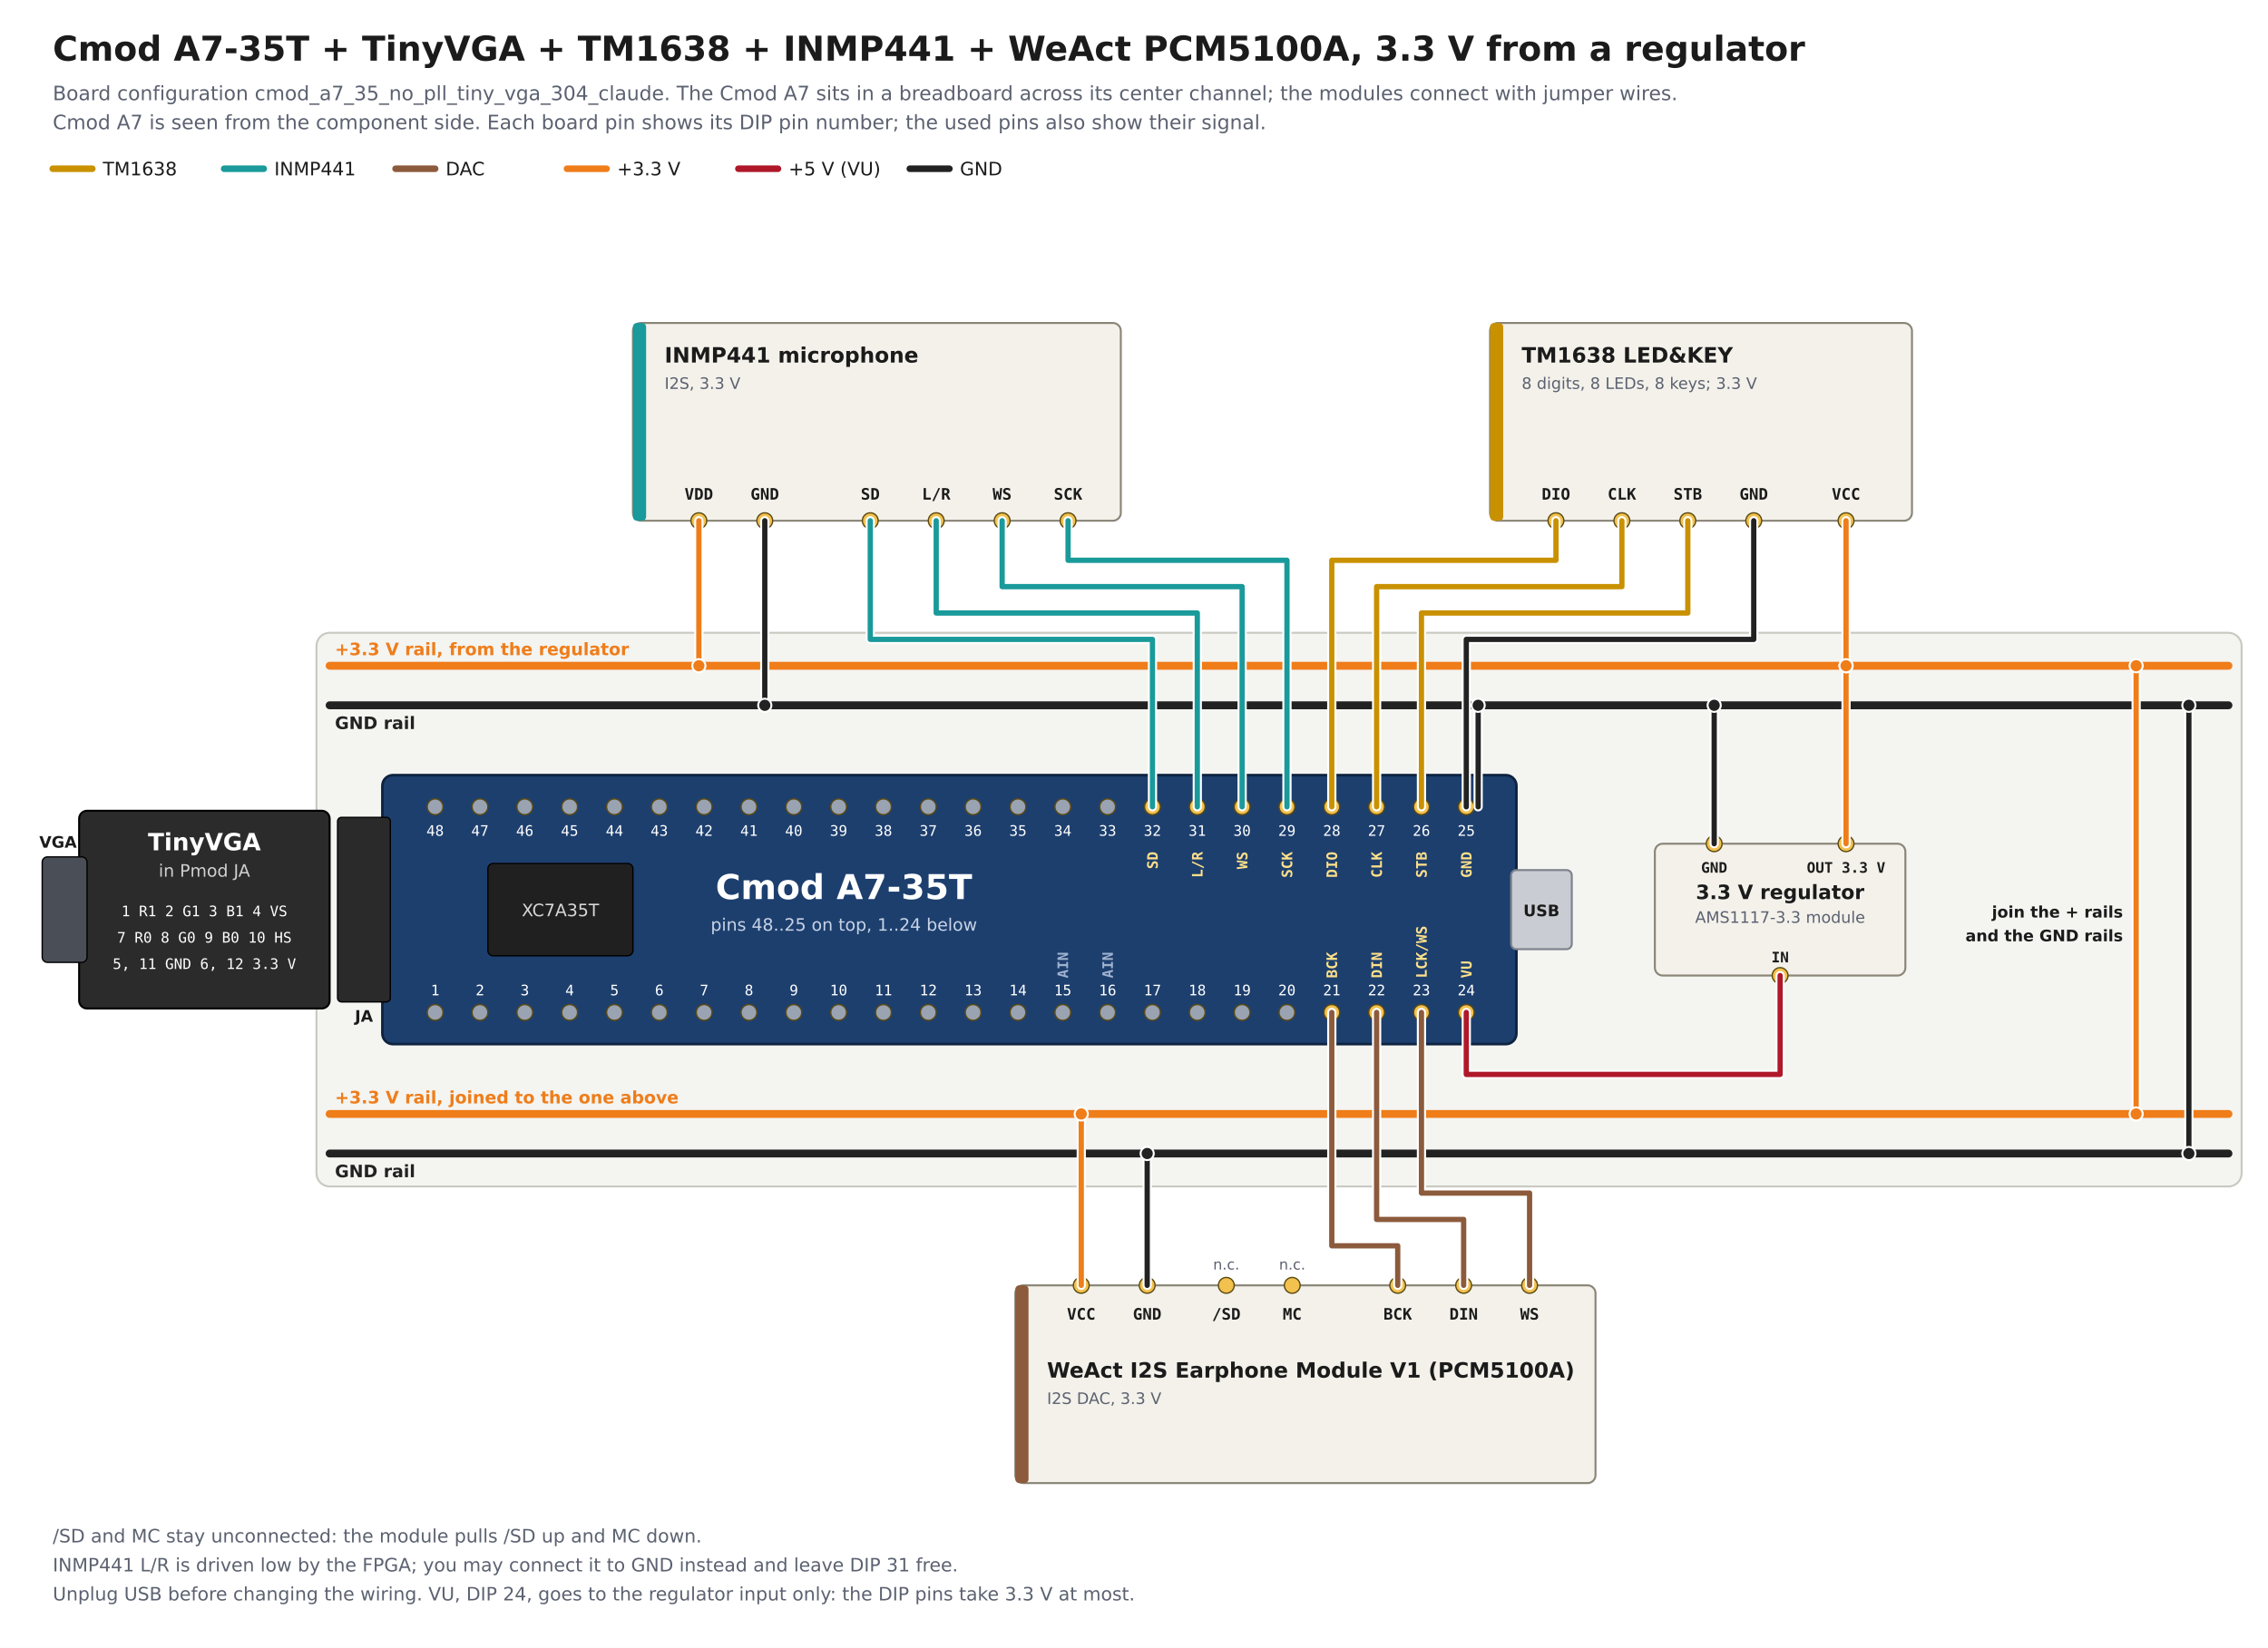
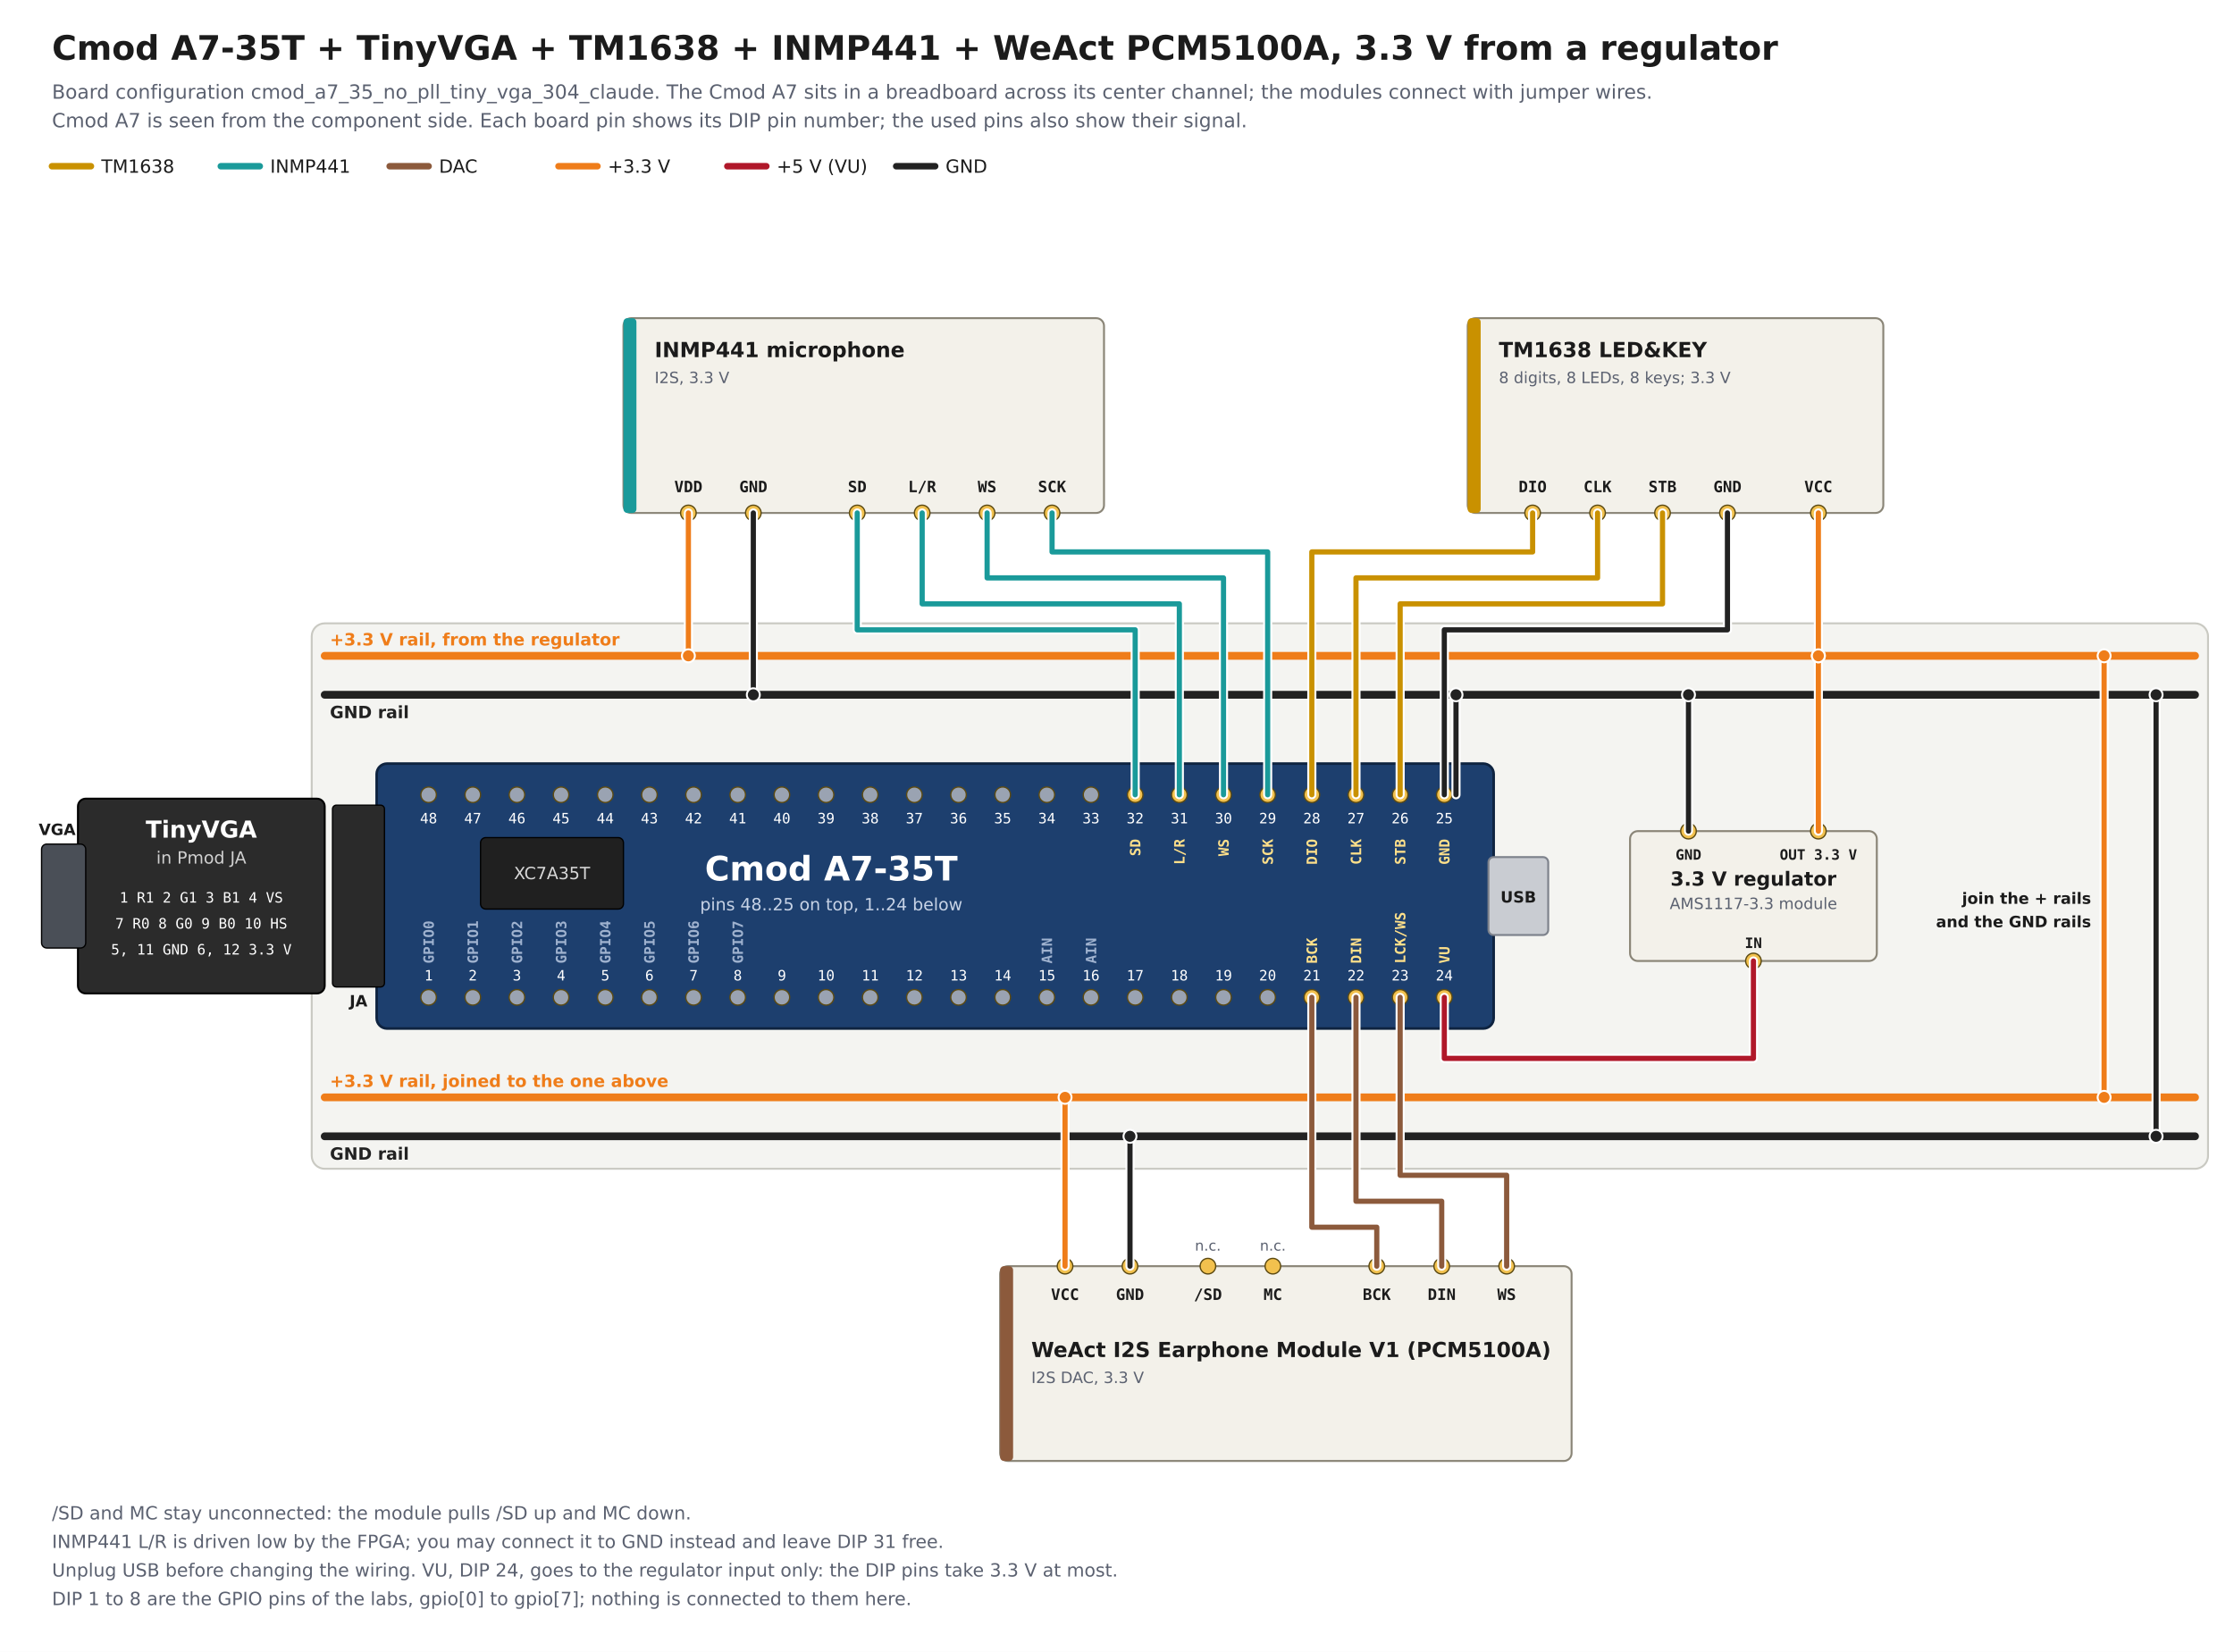
- <svg xmlns="http://www.w3.org/2000/svg" width="1720" height="1250" viewBox="0 0 1720 1250">
-   <rect width="1720" height="1250" fill="#ffffff" />
+ <svg xmlns="http://www.w3.org/2000/svg" width="1720" height="1272" viewBox="0 0 1720 1272">
+   <rect width="1720" height="1272" fill="#ffffff" />
  <text x="40" y="46" font-family="DejaVu Sans, Liberation Sans, Arial, sans-serif" font-size="26" font-weight="bold" fill="#1b1b1b" text-anchor="start">Cmod A7-35T + TinyVGA + TM1638 + INMP441 + WeAct PCM5100A, 3.3 V from a regulator</text>
  <text x="40" y="76" font-family="DejaVu Sans, Liberation Sans, Arial, sans-serif" font-size="15" font-weight="normal" fill="#5b6170" text-anchor="start">Board configuration cmod_a7_35_no_pll_tiny_vga_304_claude. The Cmod A7 sits in a breadboard across its center channel; the modules connect with jumper wires.</text>
  <text x="40" y="98" font-family="DejaVu Sans, Liberation Sans, Arial, sans-serif" font-size="15" font-weight="normal" fill="#5b6170" text-anchor="start">Cmod A7 is seen from the component side. Each board pin shows its DIP pin number; the used pins also show their signal.</text>
  <line x1="40" y1="128" x2="70" y2="128" stroke="#c99100" stroke-width="5" stroke-linecap="round" />
  <text x="78" y="133" font-family="DejaVu Sans, Liberation Sans, Arial, sans-serif" font-size="14" font-weight="normal" fill="#1b1b1b" text-anchor="start">TM1638</text>
  <line x1="170" y1="128" x2="200" y2="128" stroke="#1a9a9a" stroke-width="5" stroke-linecap="round" />
  <text x="208" y="133" font-family="DejaVu Sans, Liberation Sans, Arial, sans-serif" font-size="14" font-weight="normal" fill="#1b1b1b" text-anchor="start">INMP441</text>
  <line x1="300" y1="128" x2="330" y2="128" stroke="#8c5a3c" stroke-width="5" stroke-linecap="round" />
  <text x="338" y="133" font-family="DejaVu Sans, Liberation Sans, Arial, sans-serif" font-size="14" font-weight="normal" fill="#1b1b1b" text-anchor="start">DAC</text>
  <line x1="430" y1="128" x2="460" y2="128" stroke="#ef7d1a" stroke-width="5" stroke-linecap="round" />
  <text x="468" y="133" font-family="DejaVu Sans, Liberation Sans, Arial, sans-serif" font-size="14" font-weight="normal" fill="#1b1b1b" text-anchor="start">+3.3 V</text>
  <line x1="560" y1="128" x2="590" y2="128" stroke="#b0182a" stroke-width="5" stroke-linecap="round" />
  <text x="598" y="133" font-family="DejaVu Sans, Liberation Sans, Arial, sans-serif" font-size="14" font-weight="normal" fill="#1b1b1b" text-anchor="start">+5 V (VU)</text>
  <line x1="690" y1="128" x2="720" y2="128" stroke="#222222" stroke-width="5" stroke-linecap="round" />
  <text x="728" y="133" font-family="DejaVu Sans, Liberation Sans, Arial, sans-serif" font-size="14" font-weight="normal" fill="#1b1b1b" text-anchor="start">GND</text>
  <g transform="translate(0 0)">
    <rect x="240" y="480" width="1460" height="420" rx="10" fill="#f4f4f1" stroke="#c9c9c2" stroke-width="1.5" />
    <text x="254" y="497" font-family="DejaVu Sans, Liberation Sans, Arial, sans-serif" font-size="13" font-weight="bold" fill="#ef7d1a" text-anchor="start">+3.3 V rail, from the regulator</text>
    <text x="254" y="553" font-family="DejaVu Sans, Liberation Sans, Arial, sans-serif" font-size="13" font-weight="bold" fill="#222222" text-anchor="start">GND rail</text>
    <text x="254" y="837" font-family="DejaVu Sans, Liberation Sans, Arial, sans-serif" font-size="13" font-weight="bold" fill="#ef7d1a" text-anchor="start">+3.3 V rail, joined to the one above</text>
    <text x="254" y="893" font-family="DejaVu Sans, Liberation Sans, Arial, sans-serif" font-size="13" font-weight="bold" fill="#222222" text-anchor="start">GND rail</text>
    <line x1="250" y1="505" x2="1690" y2="505" stroke="#ef7d1a" stroke-width="6" stroke-linecap="round" />
    <line x1="250" y1="535" x2="1690" y2="535" stroke="#222222" stroke-width="6" stroke-linecap="round" />
    <line x1="250" y1="845" x2="1690" y2="845" stroke="#ef7d1a" stroke-width="6" stroke-linecap="round" />
    <line x1="250" y1="875" x2="1690" y2="875" stroke="#222222" stroke-width="6" stroke-linecap="round" />
    <rect x="290" y="588" width="860" height="204" rx="8" fill="#1d3f6e" stroke="#0e2340" stroke-width="2" />
    <rect x="1146" y="660" width="46" height="60" rx="4" fill="#c9ccd2" stroke="#7d828c" stroke-width="1.5" />
    <text x="1169" y="695" font-family="DejaVu Sans, Liberation Sans, Arial, sans-serif" font-size="12" font-weight="bold" fill="#1b1b1b" text-anchor="middle">USB</text>
-     <rect x="370" y="655" width="110" height="70" rx="4" fill="#202020" stroke="#000000" stroke-width="1" />
-     <text x="425" y="695" font-family="DejaVu Sans, Liberation Sans, Arial, sans-serif" font-size="13" font-weight="normal" fill="#d8d8d8" text-anchor="middle">XC7A35T</text>
-     <text x="640" y="682" font-family="DejaVu Sans, Liberation Sans, Arial, sans-serif" font-size="26" font-weight="bold" fill="#ffffff" text-anchor="middle">Cmod A7-35T</text>
-     <text x="640" y="706" font-family="DejaVu Sans, Liberation Sans, Arial, sans-serif" font-size="13" font-weight="normal" fill="#c7d3e6" text-anchor="middle">pins 48..25 on top, 1..24 below</text>
+     <rect x="370" y="645" width="110" height="55" rx="4" fill="#202020" stroke="#000000" stroke-width="1" />
+     <text x="425" y="677" font-family="DejaVu Sans, Liberation Sans, Arial, sans-serif" font-size="13" font-weight="normal" fill="#d8d8d8" text-anchor="middle">XC7A35T</text>
+     <text x="640" y="678" font-family="DejaVu Sans, Liberation Sans, Arial, sans-serif" font-size="26" font-weight="bold" fill="#ffffff" text-anchor="middle">Cmod A7-35T</text>
+     <text x="640" y="701" font-family="DejaVu Sans, Liberation Sans, Arial, sans-serif" font-size="13" font-weight="normal" fill="#c7d3e6" text-anchor="middle">pins 48..25 on top, 1..24 below</text>
    <circle cx="330" cy="768" r="6" fill="#9aa3b2" stroke="#5c4a12" stroke-width="1" />
    <text x="330" y="755" font-family="DejaVu Sans Mono, Liberation Mono, monospace" font-size="11" font-weight="normal" fill="#ffffff" text-anchor="middle">1</text>
+     <text x="334" y="742" font-family="DejaVu Sans Mono, Liberation Mono, monospace" font-size="11" font-weight="bold" fill="#9fb2cf" text-anchor="start" transform="rotate(-90 334 742)">GPIO0</text>
    <circle cx="364" cy="768" r="6" fill="#9aa3b2" stroke="#5c4a12" stroke-width="1" />
    <text x="364" y="755" font-family="DejaVu Sans Mono, Liberation Mono, monospace" font-size="11" font-weight="normal" fill="#ffffff" text-anchor="middle">2</text>
+     <text x="368" y="742" font-family="DejaVu Sans Mono, Liberation Mono, monospace" font-size="11" font-weight="bold" fill="#9fb2cf" text-anchor="start" transform="rotate(-90 368 742)">GPIO1</text>
    <circle cx="398" cy="768" r="6" fill="#9aa3b2" stroke="#5c4a12" stroke-width="1" />
    <text x="398" y="755" font-family="DejaVu Sans Mono, Liberation Mono, monospace" font-size="11" font-weight="normal" fill="#ffffff" text-anchor="middle">3</text>
+     <text x="402" y="742" font-family="DejaVu Sans Mono, Liberation Mono, monospace" font-size="11" font-weight="bold" fill="#9fb2cf" text-anchor="start" transform="rotate(-90 402 742)">GPIO2</text>
    <circle cx="432" cy="768" r="6" fill="#9aa3b2" stroke="#5c4a12" stroke-width="1" />
    <text x="432" y="755" font-family="DejaVu Sans Mono, Liberation Mono, monospace" font-size="11" font-weight="normal" fill="#ffffff" text-anchor="middle">4</text>
+     <text x="436" y="742" font-family="DejaVu Sans Mono, Liberation Mono, monospace" font-size="11" font-weight="bold" fill="#9fb2cf" text-anchor="start" transform="rotate(-90 436 742)">GPIO3</text>
    <circle cx="466" cy="768" r="6" fill="#9aa3b2" stroke="#5c4a12" stroke-width="1" />
    <text x="466" y="755" font-family="DejaVu Sans Mono, Liberation Mono, monospace" font-size="11" font-weight="normal" fill="#ffffff" text-anchor="middle">5</text>
+     <text x="470" y="742" font-family="DejaVu Sans Mono, Liberation Mono, monospace" font-size="11" font-weight="bold" fill="#9fb2cf" text-anchor="start" transform="rotate(-90 470 742)">GPIO4</text>
    <circle cx="500" cy="768" r="6" fill="#9aa3b2" stroke="#5c4a12" stroke-width="1" />
    <text x="500" y="755" font-family="DejaVu Sans Mono, Liberation Mono, monospace" font-size="11" font-weight="normal" fill="#ffffff" text-anchor="middle">6</text>
+     <text x="504" y="742" font-family="DejaVu Sans Mono, Liberation Mono, monospace" font-size="11" font-weight="bold" fill="#9fb2cf" text-anchor="start" transform="rotate(-90 504 742)">GPIO5</text>
    <circle cx="534" cy="768" r="6" fill="#9aa3b2" stroke="#5c4a12" stroke-width="1" />
    <text x="534" y="755" font-family="DejaVu Sans Mono, Liberation Mono, monospace" font-size="11" font-weight="normal" fill="#ffffff" text-anchor="middle">7</text>
+     <text x="538" y="742" font-family="DejaVu Sans Mono, Liberation Mono, monospace" font-size="11" font-weight="bold" fill="#9fb2cf" text-anchor="start" transform="rotate(-90 538 742)">GPIO6</text>
    <circle cx="568" cy="768" r="6" fill="#9aa3b2" stroke="#5c4a12" stroke-width="1" />
    <text x="568" y="755" font-family="DejaVu Sans Mono, Liberation Mono, monospace" font-size="11" font-weight="normal" fill="#ffffff" text-anchor="middle">8</text>
+     <text x="572" y="742" font-family="DejaVu Sans Mono, Liberation Mono, monospace" font-size="11" font-weight="bold" fill="#9fb2cf" text-anchor="start" transform="rotate(-90 572 742)">GPIO7</text>
    <circle cx="602" cy="768" r="6" fill="#9aa3b2" stroke="#5c4a12" stroke-width="1" />
    <text x="602" y="755" font-family="DejaVu Sans Mono, Liberation Mono, monospace" font-size="11" font-weight="normal" fill="#ffffff" text-anchor="middle">9</text>
    <circle cx="636" cy="768" r="6" fill="#9aa3b2" stroke="#5c4a12" stroke-width="1" />
    <text x="636" y="755" font-family="DejaVu Sans Mono, Liberation Mono, monospace" font-size="11" font-weight="normal" fill="#ffffff" text-anchor="middle">10</text>
    <circle cx="670" cy="768" r="6" fill="#9aa3b2" stroke="#5c4a12" stroke-width="1" />
    <text x="670" y="755" font-family="DejaVu Sans Mono, Liberation Mono, monospace" font-size="11" font-weight="normal" fill="#ffffff" text-anchor="middle">11</text>
    <circle cx="704" cy="768" r="6" fill="#9aa3b2" stroke="#5c4a12" stroke-width="1" />
    <text x="704" y="755" font-family="DejaVu Sans Mono, Liberation Mono, monospace" font-size="11" font-weight="normal" fill="#ffffff" text-anchor="middle">12</text>
    <circle cx="738" cy="768" r="6" fill="#9aa3b2" stroke="#5c4a12" stroke-width="1" />
    <text x="738" y="755" font-family="DejaVu Sans Mono, Liberation Mono, monospace" font-size="11" font-weight="normal" fill="#ffffff" text-anchor="middle">13</text>
    <circle cx="772" cy="768" r="6" fill="#9aa3b2" stroke="#5c4a12" stroke-width="1" />
    <text x="772" y="755" font-family="DejaVu Sans Mono, Liberation Mono, monospace" font-size="11" font-weight="normal" fill="#ffffff" text-anchor="middle">14</text>
    <circle cx="806" cy="768" r="6" fill="#9aa3b2" stroke="#5c4a12" stroke-width="1" />
    <text x="806" y="755" font-family="DejaVu Sans Mono, Liberation Mono, monospace" font-size="11" font-weight="normal" fill="#ffffff" text-anchor="middle">15</text>
    <text x="810" y="742" font-family="DejaVu Sans Mono, Liberation Mono, monospace" font-size="11" font-weight="bold" fill="#9fb2cf" text-anchor="start" transform="rotate(-90 810 742)">AIN</text>
    <circle cx="840" cy="768" r="6" fill="#9aa3b2" stroke="#5c4a12" stroke-width="1" />
    <text x="840" y="755" font-family="DejaVu Sans Mono, Liberation Mono, monospace" font-size="11" font-weight="normal" fill="#ffffff" text-anchor="middle">16</text>
    <text x="844" y="742" font-family="DejaVu Sans Mono, Liberation Mono, monospace" font-size="11" font-weight="bold" fill="#9fb2cf" text-anchor="start" transform="rotate(-90 844 742)">AIN</text>
    <circle cx="874" cy="768" r="6" fill="#9aa3b2" stroke="#5c4a12" stroke-width="1" />
    <text x="874" y="755" font-family="DejaVu Sans Mono, Liberation Mono, monospace" font-size="11" font-weight="normal" fill="#ffffff" text-anchor="middle">17</text>
    <circle cx="908" cy="768" r="6" fill="#9aa3b2" stroke="#5c4a12" stroke-width="1" />
    <text x="908" y="755" font-family="DejaVu Sans Mono, Liberation Mono, monospace" font-size="11" font-weight="normal" fill="#ffffff" text-anchor="middle">18</text>
    <circle cx="942" cy="768" r="6" fill="#9aa3b2" stroke="#5c4a12" stroke-width="1" />
    <text x="942" y="755" font-family="DejaVu Sans Mono, Liberation Mono, monospace" font-size="11" font-weight="normal" fill="#ffffff" text-anchor="middle">19</text>
    <circle cx="976" cy="768" r="6" fill="#9aa3b2" stroke="#5c4a12" stroke-width="1" />
    <text x="976" y="755" font-family="DejaVu Sans Mono, Liberation Mono, monospace" font-size="11" font-weight="normal" fill="#ffffff" text-anchor="middle">20</text>
    <circle cx="1010" cy="768" r="6" fill="#f2c14e" stroke="#5c4a12" stroke-width="1" />
    <text x="1010" y="755" font-family="DejaVu Sans Mono, Liberation Mono, monospace" font-size="11" font-weight="normal" fill="#ffffff" text-anchor="middle">21</text>
    <text x="1014" y="742" font-family="DejaVu Sans Mono, Liberation Mono, monospace" font-size="11" font-weight="bold" fill="#ffe08a" text-anchor="start" transform="rotate(-90 1014 742)">BCK</text>
    <circle cx="1044" cy="768" r="6" fill="#f2c14e" stroke="#5c4a12" stroke-width="1" />
    <text x="1044" y="755" font-family="DejaVu Sans Mono, Liberation Mono, monospace" font-size="11" font-weight="normal" fill="#ffffff" text-anchor="middle">22</text>
    <text x="1048" y="742" font-family="DejaVu Sans Mono, Liberation Mono, monospace" font-size="11" font-weight="bold" fill="#ffe08a" text-anchor="start" transform="rotate(-90 1048 742)">DIN</text>
    <circle cx="1078" cy="768" r="6" fill="#f2c14e" stroke="#5c4a12" stroke-width="1" />
    <text x="1078" y="755" font-family="DejaVu Sans Mono, Liberation Mono, monospace" font-size="11" font-weight="normal" fill="#ffffff" text-anchor="middle">23</text>
    <text x="1082" y="742" font-family="DejaVu Sans Mono, Liberation Mono, monospace" font-size="11" font-weight="bold" fill="#ffe08a" text-anchor="start" transform="rotate(-90 1082 742)">LCK/WS</text>
    <circle cx="1112" cy="768" r="6" fill="#f2c14e" stroke="#5c4a12" stroke-width="1" />
    <text x="1112" y="755" font-family="DejaVu Sans Mono, Liberation Mono, monospace" font-size="11" font-weight="normal" fill="#ffffff" text-anchor="middle">24</text>
    <text x="1116" y="742" font-family="DejaVu Sans Mono, Liberation Mono, monospace" font-size="11" font-weight="bold" fill="#ffe08a" text-anchor="start" transform="rotate(-90 1116 742)">VU</text>
    <circle cx="1112" cy="612" r="6" fill="#f2c14e" stroke="#5c4a12" stroke-width="1" />
    <text x="1112" y="634" font-family="DejaVu Sans Mono, Liberation Mono, monospace" font-size="11" font-weight="normal" fill="#ffffff" text-anchor="middle">25</text>
    <text x="1116" y="646" font-family="DejaVu Sans Mono, Liberation Mono, monospace" font-size="11" font-weight="bold" fill="#ffe08a" text-anchor="end" transform="rotate(-90 1116 646)">GND</text>
    <circle cx="1078" cy="612" r="6" fill="#f2c14e" stroke="#5c4a12" stroke-width="1" />
    <text x="1078" y="634" font-family="DejaVu Sans Mono, Liberation Mono, monospace" font-size="11" font-weight="normal" fill="#ffffff" text-anchor="middle">26</text>
    <text x="1082" y="646" font-family="DejaVu Sans Mono, Liberation Mono, monospace" font-size="11" font-weight="bold" fill="#ffe08a" text-anchor="end" transform="rotate(-90 1082 646)">STB</text>
    <circle cx="1044" cy="612" r="6" fill="#f2c14e" stroke="#5c4a12" stroke-width="1" />
    <text x="1044" y="634" font-family="DejaVu Sans Mono, Liberation Mono, monospace" font-size="11" font-weight="normal" fill="#ffffff" text-anchor="middle">27</text>
    <text x="1048" y="646" font-family="DejaVu Sans Mono, Liberation Mono, monospace" font-size="11" font-weight="bold" fill="#ffe08a" text-anchor="end" transform="rotate(-90 1048 646)">CLK</text>
    <circle cx="1010" cy="612" r="6" fill="#f2c14e" stroke="#5c4a12" stroke-width="1" />
    <text x="1010" y="634" font-family="DejaVu Sans Mono, Liberation Mono, monospace" font-size="11" font-weight="normal" fill="#ffffff" text-anchor="middle">28</text>
    <text x="1014" y="646" font-family="DejaVu Sans Mono, Liberation Mono, monospace" font-size="11" font-weight="bold" fill="#ffe08a" text-anchor="end" transform="rotate(-90 1014 646)">DIO</text>
    <circle cx="976" cy="612" r="6" fill="#f2c14e" stroke="#5c4a12" stroke-width="1" />
    <text x="976" y="634" font-family="DejaVu Sans Mono, Liberation Mono, monospace" font-size="11" font-weight="normal" fill="#ffffff" text-anchor="middle">29</text>
    <text x="980" y="646" font-family="DejaVu Sans Mono, Liberation Mono, monospace" font-size="11" font-weight="bold" fill="#ffe08a" text-anchor="end" transform="rotate(-90 980 646)">SCK</text>
    <circle cx="942" cy="612" r="6" fill="#f2c14e" stroke="#5c4a12" stroke-width="1" />
    <text x="942" y="634" font-family="DejaVu Sans Mono, Liberation Mono, monospace" font-size="11" font-weight="normal" fill="#ffffff" text-anchor="middle">30</text>
    <text x="946" y="646" font-family="DejaVu Sans Mono, Liberation Mono, monospace" font-size="11" font-weight="bold" fill="#ffe08a" text-anchor="end" transform="rotate(-90 946 646)">WS</text>
    <circle cx="908" cy="612" r="6" fill="#f2c14e" stroke="#5c4a12" stroke-width="1" />
    <text x="908" y="634" font-family="DejaVu Sans Mono, Liberation Mono, monospace" font-size="11" font-weight="normal" fill="#ffffff" text-anchor="middle">31</text>
    <text x="912" y="646" font-family="DejaVu Sans Mono, Liberation Mono, monospace" font-size="11" font-weight="bold" fill="#ffe08a" text-anchor="end" transform="rotate(-90 912 646)">L/R</text>
    <circle cx="874" cy="612" r="6" fill="#f2c14e" stroke="#5c4a12" stroke-width="1" />
    <text x="874" y="634" font-family="DejaVu Sans Mono, Liberation Mono, monospace" font-size="11" font-weight="normal" fill="#ffffff" text-anchor="middle">32</text>
    <text x="878" y="646" font-family="DejaVu Sans Mono, Liberation Mono, monospace" font-size="11" font-weight="bold" fill="#ffe08a" text-anchor="end" transform="rotate(-90 878 646)">SD</text>
    <circle cx="840" cy="612" r="6" fill="#9aa3b2" stroke="#5c4a12" stroke-width="1" />
    <text x="840" y="634" font-family="DejaVu Sans Mono, Liberation Mono, monospace" font-size="11" font-weight="normal" fill="#ffffff" text-anchor="middle">33</text>
    <circle cx="806" cy="612" r="6" fill="#9aa3b2" stroke="#5c4a12" stroke-width="1" />
    <text x="806" y="634" font-family="DejaVu Sans Mono, Liberation Mono, monospace" font-size="11" font-weight="normal" fill="#ffffff" text-anchor="middle">34</text>
    <circle cx="772" cy="612" r="6" fill="#9aa3b2" stroke="#5c4a12" stroke-width="1" />
    <text x="772" y="634" font-family="DejaVu Sans Mono, Liberation Mono, monospace" font-size="11" font-weight="normal" fill="#ffffff" text-anchor="middle">35</text>
    <circle cx="738" cy="612" r="6" fill="#9aa3b2" stroke="#5c4a12" stroke-width="1" />
    <text x="738" y="634" font-family="DejaVu Sans Mono, Liberation Mono, monospace" font-size="11" font-weight="normal" fill="#ffffff" text-anchor="middle">36</text>
    <circle cx="704" cy="612" r="6" fill="#9aa3b2" stroke="#5c4a12" stroke-width="1" />
    <text x="704" y="634" font-family="DejaVu Sans Mono, Liberation Mono, monospace" font-size="11" font-weight="normal" fill="#ffffff" text-anchor="middle">37</text>
    <circle cx="670" cy="612" r="6" fill="#9aa3b2" stroke="#5c4a12" stroke-width="1" />
    <text x="670" y="634" font-family="DejaVu Sans Mono, Liberation Mono, monospace" font-size="11" font-weight="normal" fill="#ffffff" text-anchor="middle">38</text>
    <circle cx="636" cy="612" r="6" fill="#9aa3b2" stroke="#5c4a12" stroke-width="1" />
    <text x="636" y="634" font-family="DejaVu Sans Mono, Liberation Mono, monospace" font-size="11" font-weight="normal" fill="#ffffff" text-anchor="middle">39</text>
    <circle cx="602" cy="612" r="6" fill="#9aa3b2" stroke="#5c4a12" stroke-width="1" />
    <text x="602" y="634" font-family="DejaVu Sans Mono, Liberation Mono, monospace" font-size="11" font-weight="normal" fill="#ffffff" text-anchor="middle">40</text>
    <circle cx="568" cy="612" r="6" fill="#9aa3b2" stroke="#5c4a12" stroke-width="1" />
    <text x="568" y="634" font-family="DejaVu Sans Mono, Liberation Mono, monospace" font-size="11" font-weight="normal" fill="#ffffff" text-anchor="middle">41</text>
    <circle cx="534" cy="612" r="6" fill="#9aa3b2" stroke="#5c4a12" stroke-width="1" />
    <text x="534" y="634" font-family="DejaVu Sans Mono, Liberation Mono, monospace" font-size="11" font-weight="normal" fill="#ffffff" text-anchor="middle">42</text>
    <circle cx="500" cy="612" r="6" fill="#9aa3b2" stroke="#5c4a12" stroke-width="1" />
    <text x="500" y="634" font-family="DejaVu Sans Mono, Liberation Mono, monospace" font-size="11" font-weight="normal" fill="#ffffff" text-anchor="middle">43</text>
    <circle cx="466" cy="612" r="6" fill="#9aa3b2" stroke="#5c4a12" stroke-width="1" />
    <text x="466" y="634" font-family="DejaVu Sans Mono, Liberation Mono, monospace" font-size="11" font-weight="normal" fill="#ffffff" text-anchor="middle">44</text>
    <circle cx="432" cy="612" r="6" fill="#9aa3b2" stroke="#5c4a12" stroke-width="1" />
    <text x="432" y="634" font-family="DejaVu Sans Mono, Liberation Mono, monospace" font-size="11" font-weight="normal" fill="#ffffff" text-anchor="middle">45</text>
    <circle cx="398" cy="612" r="6" fill="#9aa3b2" stroke="#5c4a12" stroke-width="1" />
    <text x="398" y="634" font-family="DejaVu Sans Mono, Liberation Mono, monospace" font-size="11" font-weight="normal" fill="#ffffff" text-anchor="middle">46</text>
    <circle cx="364" cy="612" r="6" fill="#9aa3b2" stroke="#5c4a12" stroke-width="1" />
    <text x="364" y="634" font-family="DejaVu Sans Mono, Liberation Mono, monospace" font-size="11" font-weight="normal" fill="#ffffff" text-anchor="middle">47</text>
    <circle cx="330" cy="612" r="6" fill="#9aa3b2" stroke="#5c4a12" stroke-width="1" />
    <text x="330" y="634" font-family="DejaVu Sans Mono, Liberation Mono, monospace" font-size="11" font-weight="normal" fill="#ffffff" text-anchor="middle">48</text>
    <rect x="256" y="620" width="40" height="140" rx="3" fill="#2a2a2a" stroke="#000000" stroke-width="1" />
    <text x="276" y="775" font-family="DejaVu Sans, Liberation Sans, Arial, sans-serif" font-size="12" font-weight="bold" fill="#1b1b1b" text-anchor="middle">JA</text>
    <rect x="60" y="615" width="190" height="150" rx="6" fill="#2b2b2b" stroke="#000000" stroke-width="1.5" />
    <rect x="32" y="650" width="34" height="80" rx="4" fill="#4a4f57" stroke="#000000" stroke-width="1" />
    <text x="155" y="645" font-family="DejaVu Sans, Liberation Sans, Arial, sans-serif" font-size="18" font-weight="bold" fill="#ffffff" text-anchor="middle">TinyVGA</text>
    <text x="155" y="665" font-family="DejaVu Sans, Liberation Sans, Arial, sans-serif" font-size="13" font-weight="normal" fill="#d0d0d0" text-anchor="middle">in Pmod JA</text>
    <text x="155" y="695" font-family="DejaVu Sans Mono, Liberation Mono, monospace" font-size="11" font-weight="normal" fill="#ffffff" text-anchor="middle">1 R1  2 G1  3 B1  4 VS</text>
    <text x="155" y="715" font-family="DejaVu Sans Mono, Liberation Mono, monospace" font-size="11" font-weight="normal" fill="#ffffff" text-anchor="middle">7 R0  8 G0  9 B0 10 HS</text>
    <text x="155" y="735" font-family="DejaVu Sans Mono, Liberation Mono, monospace" font-size="11" font-weight="normal" fill="#ffffff" text-anchor="middle">5, 11 GND   6, 12 3.3 V</text>
    <text x="44" y="643" font-family="DejaVu Sans, Liberation Sans, Arial, sans-serif" font-size="12" font-weight="bold" fill="#1b1b1b" text-anchor="middle">VGA</text>
    <polyline points="1121,612 1121,535" fill="none" stroke="#ffffff" stroke-width="7" stroke-linejoin="round" stroke-linecap="round" />
    <polyline points="1121,612 1121,535" fill="none" stroke="#222222" stroke-width="4" stroke-linejoin="round" stroke-linecap="round" />
    <circle cx="1121" cy="535" r="5" fill="#222222" stroke="#ffffff" stroke-width="1.5" />
    <polyline points="1620,505 1620,845" fill="none" stroke="#ffffff" stroke-width="7" stroke-linejoin="round" stroke-linecap="round" />
    <polyline points="1620,505 1620,845" fill="none" stroke="#ef7d1a" stroke-width="4" stroke-linejoin="round" stroke-linecap="round" />
    <circle cx="1620" cy="505" r="5" fill="#ef7d1a" stroke="#ffffff" stroke-width="1.5" />
    <circle cx="1620" cy="845" r="5" fill="#ef7d1a" stroke="#ffffff" stroke-width="1.5" />
    <polyline points="1660,535 1660,875" fill="none" stroke="#ffffff" stroke-width="7" stroke-linejoin="round" stroke-linecap="round" />
    <polyline points="1660,535 1660,875" fill="none" stroke="#222222" stroke-width="4" stroke-linejoin="round" stroke-linecap="round" />
    <circle cx="1660" cy="535" r="5" fill="#222222" stroke="#ffffff" stroke-width="1.5" />
    <circle cx="1660" cy="875" r="5" fill="#222222" stroke="#ffffff" stroke-width="1.5" />
    <text x="1610" y="696" font-family="DejaVu Sans, Liberation Sans, Arial, sans-serif" font-size="12" font-weight="bold" fill="#1b1b1b" text-anchor="end">join the + rails</text>
    <text x="1610" y="714" font-family="DejaVu Sans, Liberation Sans, Arial, sans-serif" font-size="12" font-weight="bold" fill="#1b1b1b" text-anchor="end">and the GND rails</text>
    <rect x="1255" y="640" width="190" height="100" rx="6" fill="#f3f1ea" stroke="#8a8577" stroke-width="1.5" />
    <text x="1350.0" y="682" font-family="DejaVu Sans, Liberation Sans, Arial, sans-serif" font-size="15" font-weight="bold" fill="#1b1b1b" text-anchor="middle">3.3 V regulator</text>
    <text x="1350.0" y="700" font-family="DejaVu Sans, Liberation Sans, Arial, sans-serif" font-size="12" font-weight="normal" fill="#5b6170" text-anchor="middle">AMS1117-3.3 module</text>
    <circle cx="1300" cy="640" r="6" fill="#f2c14e" stroke="#5c4a12" stroke-width="1" />
    <text x="1300" y="662" font-family="DejaVu Sans Mono, Liberation Mono, monospace" font-size="11" font-weight="bold" fill="#1b1b1b" text-anchor="middle">GND</text>
    <circle cx="1400" cy="640" r="6" fill="#f2c14e" stroke="#5c4a12" stroke-width="1" />
    <text x="1400" y="662" font-family="DejaVu Sans Mono, Liberation Mono, monospace" font-size="11" font-weight="bold" fill="#1b1b1b" text-anchor="middle">OUT 3.3 V</text>
    <circle cx="1350" cy="740" r="6" fill="#f2c14e" stroke="#5c4a12" stroke-width="1" />
    <text x="1350" y="730" font-family="DejaVu Sans Mono, Liberation Mono, monospace" font-size="11" font-weight="bold" fill="#1b1b1b" text-anchor="middle">IN</text>
    <polyline points="1300,640 1300,535" fill="none" stroke="#ffffff" stroke-width="7" stroke-linejoin="round" stroke-linecap="round" />
    <polyline points="1300,640 1300,535" fill="none" stroke="#222222" stroke-width="4" stroke-linejoin="round" stroke-linecap="round" />
    <circle cx="1300" cy="535" r="5" fill="#222222" stroke="#ffffff" stroke-width="1.5" />
    <polyline points="1400,640 1400,505" fill="none" stroke="#ffffff" stroke-width="7" stroke-linejoin="round" stroke-linecap="round" />
    <polyline points="1400,640 1400,505" fill="none" stroke="#ef7d1a" stroke-width="4" stroke-linejoin="round" stroke-linecap="round" />
    <circle cx="1400" cy="505" r="5" fill="#ef7d1a" stroke="#ffffff" stroke-width="1.5" />
    <polyline points="1112,768 1112,815 1350,815 1350,740" fill="none" stroke="#ffffff" stroke-width="7" stroke-linejoin="round" stroke-linecap="round" />
    <polyline points="1112,768 1112,815 1350,815 1350,740" fill="none" stroke="#b0182a" stroke-width="4" stroke-linejoin="round" stroke-linecap="round" />
    <rect x="480" y="245" width="370" height="150" rx="6" fill="#f3f1ea" stroke="#8a8577" stroke-width="1.5" />
    <rect x="480" y="245" width="10" height="150" rx="3" fill="#1a9a9a" stroke="none" stroke-width="1" />
    <text x="504" y="275" font-family="DejaVu Sans, Liberation Sans, Arial, sans-serif" font-size="16" font-weight="bold" fill="#1b1b1b" text-anchor="start">INMP441 microphone</text>
    <text x="504" y="295" font-family="DejaVu Sans, Liberation Sans, Arial, sans-serif" font-size="12" font-weight="normal" fill="#5b6170" text-anchor="start">I2S, 3.3 V</text>
    <circle cx="530" cy="395" r="6" fill="#f2c14e" stroke="#5c4a12" stroke-width="1" />
    <text x="530" y="379" font-family="DejaVu Sans Mono, Liberation Mono, monospace" font-size="12" font-weight="bold" fill="#1b1b1b" text-anchor="middle">VDD</text>
    <circle cx="580" cy="395" r="6" fill="#f2c14e" stroke="#5c4a12" stroke-width="1" />
    <text x="580" y="379" font-family="DejaVu Sans Mono, Liberation Mono, monospace" font-size="12" font-weight="bold" fill="#1b1b1b" text-anchor="middle">GND</text>
    <circle cx="660" cy="395" r="6" fill="#f2c14e" stroke="#5c4a12" stroke-width="1" />
    <text x="660" y="379" font-family="DejaVu Sans Mono, Liberation Mono, monospace" font-size="12" font-weight="bold" fill="#1b1b1b" text-anchor="middle">SD</text>
    <circle cx="710" cy="395" r="6" fill="#f2c14e" stroke="#5c4a12" stroke-width="1" />
    <text x="710" y="379" font-family="DejaVu Sans Mono, Liberation Mono, monospace" font-size="12" font-weight="bold" fill="#1b1b1b" text-anchor="middle">L/R</text>
    <circle cx="760" cy="395" r="6" fill="#f2c14e" stroke="#5c4a12" stroke-width="1" />
    <text x="760" y="379" font-family="DejaVu Sans Mono, Liberation Mono, monospace" font-size="12" font-weight="bold" fill="#1b1b1b" text-anchor="middle">WS</text>
    <circle cx="810" cy="395" r="6" fill="#f2c14e" stroke="#5c4a12" stroke-width="1" />
    <text x="810" y="379" font-family="DejaVu Sans Mono, Liberation Mono, monospace" font-size="12" font-weight="bold" fill="#1b1b1b" text-anchor="middle">SCK</text>
    <polyline points="530,395 530,505" fill="none" stroke="#ffffff" stroke-width="7" stroke-linejoin="round" stroke-linecap="round" />
    <polyline points="530,395 530,505" fill="none" stroke="#ef7d1a" stroke-width="4" stroke-linejoin="round" stroke-linecap="round" />
    <circle cx="530" cy="505" r="5" fill="#ef7d1a" stroke="#ffffff" stroke-width="1.5" />
    <polyline points="580,395 580,535" fill="none" stroke="#ffffff" stroke-width="7" stroke-linejoin="round" stroke-linecap="round" />
    <polyline points="580,395 580,535" fill="none" stroke="#222222" stroke-width="4" stroke-linejoin="round" stroke-linecap="round" />
    <circle cx="580" cy="535" r="5" fill="#222222" stroke="#ffffff" stroke-width="1.5" />
    <polyline points="976,612 976,425 810,425 810,395" fill="none" stroke="#ffffff" stroke-width="7" stroke-linejoin="round" stroke-linecap="round" />
    <polyline points="976,612 976,425 810,425 810,395" fill="none" stroke="#1a9a9a" stroke-width="4" stroke-linejoin="round" stroke-linecap="round" />
    <polyline points="942,612 942,445 760,445 760,395" fill="none" stroke="#ffffff" stroke-width="7" stroke-linejoin="round" stroke-linecap="round" />
    <polyline points="942,612 942,445 760,445 760,395" fill="none" stroke="#1a9a9a" stroke-width="4" stroke-linejoin="round" stroke-linecap="round" />
    <polyline points="908,612 908,465 710,465 710,395" fill="none" stroke="#ffffff" stroke-width="7" stroke-linejoin="round" stroke-linecap="round" />
    <polyline points="908,612 908,465 710,465 710,395" fill="none" stroke="#1a9a9a" stroke-width="4" stroke-linejoin="round" stroke-linecap="round" />
    <polyline points="874,612 874,485 660,485 660,395" fill="none" stroke="#ffffff" stroke-width="7" stroke-linejoin="round" stroke-linecap="round" />
    <polyline points="874,612 874,485 660,485 660,395" fill="none" stroke="#1a9a9a" stroke-width="4" stroke-linejoin="round" stroke-linecap="round" />
    <rect x="1130" y="245" width="320" height="150" rx="6" fill="#f3f1ea" stroke="#8a8577" stroke-width="1.5" />
    <rect x="1130" y="245" width="10" height="150" rx="3" fill="#c99100" stroke="none" stroke-width="1" />
    <text x="1154" y="275" font-family="DejaVu Sans, Liberation Sans, Arial, sans-serif" font-size="16" font-weight="bold" fill="#1b1b1b" text-anchor="start">TM1638 LED&amp;KEY</text>
    <text x="1154" y="295" font-family="DejaVu Sans, Liberation Sans, Arial, sans-serif" font-size="12" font-weight="normal" fill="#5b6170" text-anchor="start">8 digits, 8 LEDs, 8 keys; 3.3 V</text>
    <circle cx="1180" cy="395" r="6" fill="#f2c14e" stroke="#5c4a12" stroke-width="1" />
    <text x="1180" y="379" font-family="DejaVu Sans Mono, Liberation Mono, monospace" font-size="12" font-weight="bold" fill="#1b1b1b" text-anchor="middle">DIO</text>
    <circle cx="1230" cy="395" r="6" fill="#f2c14e" stroke="#5c4a12" stroke-width="1" />
    <text x="1230" y="379" font-family="DejaVu Sans Mono, Liberation Mono, monospace" font-size="12" font-weight="bold" fill="#1b1b1b" text-anchor="middle">CLK</text>
    <circle cx="1280" cy="395" r="6" fill="#f2c14e" stroke="#5c4a12" stroke-width="1" />
    <text x="1280" y="379" font-family="DejaVu Sans Mono, Liberation Mono, monospace" font-size="12" font-weight="bold" fill="#1b1b1b" text-anchor="middle">STB</text>
    <circle cx="1330" cy="395" r="6" fill="#f2c14e" stroke="#5c4a12" stroke-width="1" />
    <text x="1330" y="379" font-family="DejaVu Sans Mono, Liberation Mono, monospace" font-size="12" font-weight="bold" fill="#1b1b1b" text-anchor="middle">GND</text>
    <circle cx="1400" cy="395" r="6" fill="#f2c14e" stroke="#5c4a12" stroke-width="1" />
    <text x="1400" y="379" font-family="DejaVu Sans Mono, Liberation Mono, monospace" font-size="12" font-weight="bold" fill="#1b1b1b" text-anchor="middle">VCC</text>
    <polyline points="1400,395 1400,505" fill="none" stroke="#ffffff" stroke-width="7" stroke-linejoin="round" stroke-linecap="round" />
    <polyline points="1400,395 1400,505" fill="none" stroke="#ef7d1a" stroke-width="4" stroke-linejoin="round" stroke-linecap="round" />
    <circle cx="1400" cy="505" r="5" fill="#ef7d1a" stroke="#ffffff" stroke-width="1.5" />
    <polyline points="1010,612 1010,425 1180,425 1180,395" fill="none" stroke="#ffffff" stroke-width="7" stroke-linejoin="round" stroke-linecap="round" />
    <polyline points="1010,612 1010,425 1180,425 1180,395" fill="none" stroke="#c99100" stroke-width="4" stroke-linejoin="round" stroke-linecap="round" />
    <polyline points="1044,612 1044,445 1230,445 1230,395" fill="none" stroke="#ffffff" stroke-width="7" stroke-linejoin="round" stroke-linecap="round" />
    <polyline points="1044,612 1044,445 1230,445 1230,395" fill="none" stroke="#c99100" stroke-width="4" stroke-linejoin="round" stroke-linecap="round" />
    <polyline points="1078,612 1078,465 1280,465 1280,395" fill="none" stroke="#ffffff" stroke-width="7" stroke-linejoin="round" stroke-linecap="round" />
    <polyline points="1078,612 1078,465 1280,465 1280,395" fill="none" stroke="#c99100" stroke-width="4" stroke-linejoin="round" stroke-linecap="round" />
    <polyline points="1112,612 1112,485 1330,485 1330,395" fill="none" stroke="#ffffff" stroke-width="7" stroke-linejoin="round" stroke-linecap="round" />
    <polyline points="1112,612 1112,485 1330,485 1330,395" fill="none" stroke="#222222" stroke-width="4" stroke-linejoin="round" stroke-linecap="round" />
    <rect x="770" y="975" width="440" height="150" rx="6" fill="#f3f1ea" stroke="#8a8577" stroke-width="1.5" />
    <rect x="770" y="975" width="10" height="150" rx="3" fill="#8c5a3c" stroke="none" stroke-width="1" />
    <text x="794" y="1045" font-family="DejaVu Sans, Liberation Sans, Arial, sans-serif" font-size="16" font-weight="bold" fill="#1b1b1b" text-anchor="start">WeAct I2S Earphone Module V1 (PCM5100A)</text>
    <text x="794" y="1065" font-family="DejaVu Sans, Liberation Sans, Arial, sans-serif" font-size="12" font-weight="normal" fill="#5b6170" text-anchor="start">I2S DAC, 3.3 V</text>
    <circle cx="820" cy="975" r="6" fill="#f2c14e" stroke="#5c4a12" stroke-width="1" />
    <text x="820" y="1001" font-family="DejaVu Sans Mono, Liberation Mono, monospace" font-size="12" font-weight="bold" fill="#1b1b1b" text-anchor="middle">VCC</text>
    <circle cx="870" cy="975" r="6" fill="#f2c14e" stroke="#5c4a12" stroke-width="1" />
    <text x="870" y="1001" font-family="DejaVu Sans Mono, Liberation Mono, monospace" font-size="12" font-weight="bold" fill="#1b1b1b" text-anchor="middle">GND</text>
    <circle cx="930" cy="975" r="6" fill="#f2c14e" stroke="#5c4a12" stroke-width="1" />
    <text x="930" y="1001" font-family="DejaVu Sans Mono, Liberation Mono, monospace" font-size="12" font-weight="bold" fill="#1b1b1b" text-anchor="middle">/SD</text>
    <circle cx="980" cy="975" r="6" fill="#f2c14e" stroke="#5c4a12" stroke-width="1" />
    <text x="980" y="1001" font-family="DejaVu Sans Mono, Liberation Mono, monospace" font-size="12" font-weight="bold" fill="#1b1b1b" text-anchor="middle">MC</text>
    <circle cx="1060" cy="975" r="6" fill="#f2c14e" stroke="#5c4a12" stroke-width="1" />
    <text x="1060" y="1001" font-family="DejaVu Sans Mono, Liberation Mono, monospace" font-size="12" font-weight="bold" fill="#1b1b1b" text-anchor="middle">BCK</text>
    <circle cx="1110" cy="975" r="6" fill="#f2c14e" stroke="#5c4a12" stroke-width="1" />
    <text x="1110" y="1001" font-family="DejaVu Sans Mono, Liberation Mono, monospace" font-size="12" font-weight="bold" fill="#1b1b1b" text-anchor="middle">DIN</text>
    <circle cx="1160" cy="975" r="6" fill="#f2c14e" stroke="#5c4a12" stroke-width="1" />
    <text x="1160" y="1001" font-family="DejaVu Sans Mono, Liberation Mono, monospace" font-size="12" font-weight="bold" fill="#1b1b1b" text-anchor="middle">WS</text>
    <polyline points="820,975 820,845" fill="none" stroke="#ffffff" stroke-width="7" stroke-linejoin="round" stroke-linecap="round" />
    <polyline points="820,975 820,845" fill="none" stroke="#ef7d1a" stroke-width="4" stroke-linejoin="round" stroke-linecap="round" />
    <circle cx="820" cy="845" r="5" fill="#ef7d1a" stroke="#ffffff" stroke-width="1.5" />
    <polyline points="870,975 870,875" fill="none" stroke="#ffffff" stroke-width="7" stroke-linejoin="round" stroke-linecap="round" />
    <polyline points="870,975 870,875" fill="none" stroke="#222222" stroke-width="4" stroke-linejoin="round" stroke-linecap="round" />
    <circle cx="870" cy="875" r="5" fill="#222222" stroke="#ffffff" stroke-width="1.5" />
    <text x="930" y="963" font-family="DejaVu Sans, Liberation Sans, Arial, sans-serif" font-size="11" font-weight="normal" fill="#5b6170" text-anchor="middle">n.c.</text>
    <text x="980" y="963" font-family="DejaVu Sans, Liberation Sans, Arial, sans-serif" font-size="11" font-weight="normal" fill="#5b6170" text-anchor="middle">n.c.</text>
    <polyline points="1010,768 1010,945 1060,945 1060,975" fill="none" stroke="#ffffff" stroke-width="7" stroke-linejoin="round" stroke-linecap="round" />
    <polyline points="1010,768 1010,945 1060,945 1060,975" fill="none" stroke="#8c5a3c" stroke-width="4" stroke-linejoin="round" stroke-linecap="round" />
    <polyline points="1044,768 1044,925 1110,925 1110,975" fill="none" stroke="#ffffff" stroke-width="7" stroke-linejoin="round" stroke-linecap="round" />
    <polyline points="1044,768 1044,925 1110,925 1110,975" fill="none" stroke="#8c5a3c" stroke-width="4" stroke-linejoin="round" stroke-linecap="round" />
    <polyline points="1078,768 1078,905 1160,905 1160,975" fill="none" stroke="#ffffff" stroke-width="7" stroke-linejoin="round" stroke-linecap="round" />
    <polyline points="1078,768 1078,905 1160,905 1160,975" fill="none" stroke="#8c5a3c" stroke-width="4" stroke-linejoin="round" stroke-linecap="round" />
  </g>
  <text x="40" y="1170" font-family="DejaVu Sans, Liberation Sans, Arial, sans-serif" font-size="14" font-weight="normal" fill="#5b6170" text-anchor="start">/SD and MC stay unconnected: the module pulls /SD up and MC down.</text>
  <text x="40" y="1192" font-family="DejaVu Sans, Liberation Sans, Arial, sans-serif" font-size="14" font-weight="normal" fill="#5b6170" text-anchor="start">INMP441 L/R is driven low by the FPGA; you may connect it to GND instead and leave DIP 31 free.</text>
  <text x="40" y="1214" font-family="DejaVu Sans, Liberation Sans, Arial, sans-serif" font-size="14" font-weight="normal" fill="#5b6170" text-anchor="start">Unplug USB before changing the wiring. VU, DIP 24, goes to the regulator input only: the DIP pins take 3.3 V at most.</text>
+   <text x="40" y="1236" font-family="DejaVu Sans, Liberation Sans, Arial, sans-serif" font-size="14" font-weight="normal" fill="#5b6170" text-anchor="start">DIP 1 to 8 are the GPIO pins of the labs, gpio[0] to gpio[7]; nothing is connected to them here.</text>
</svg>
